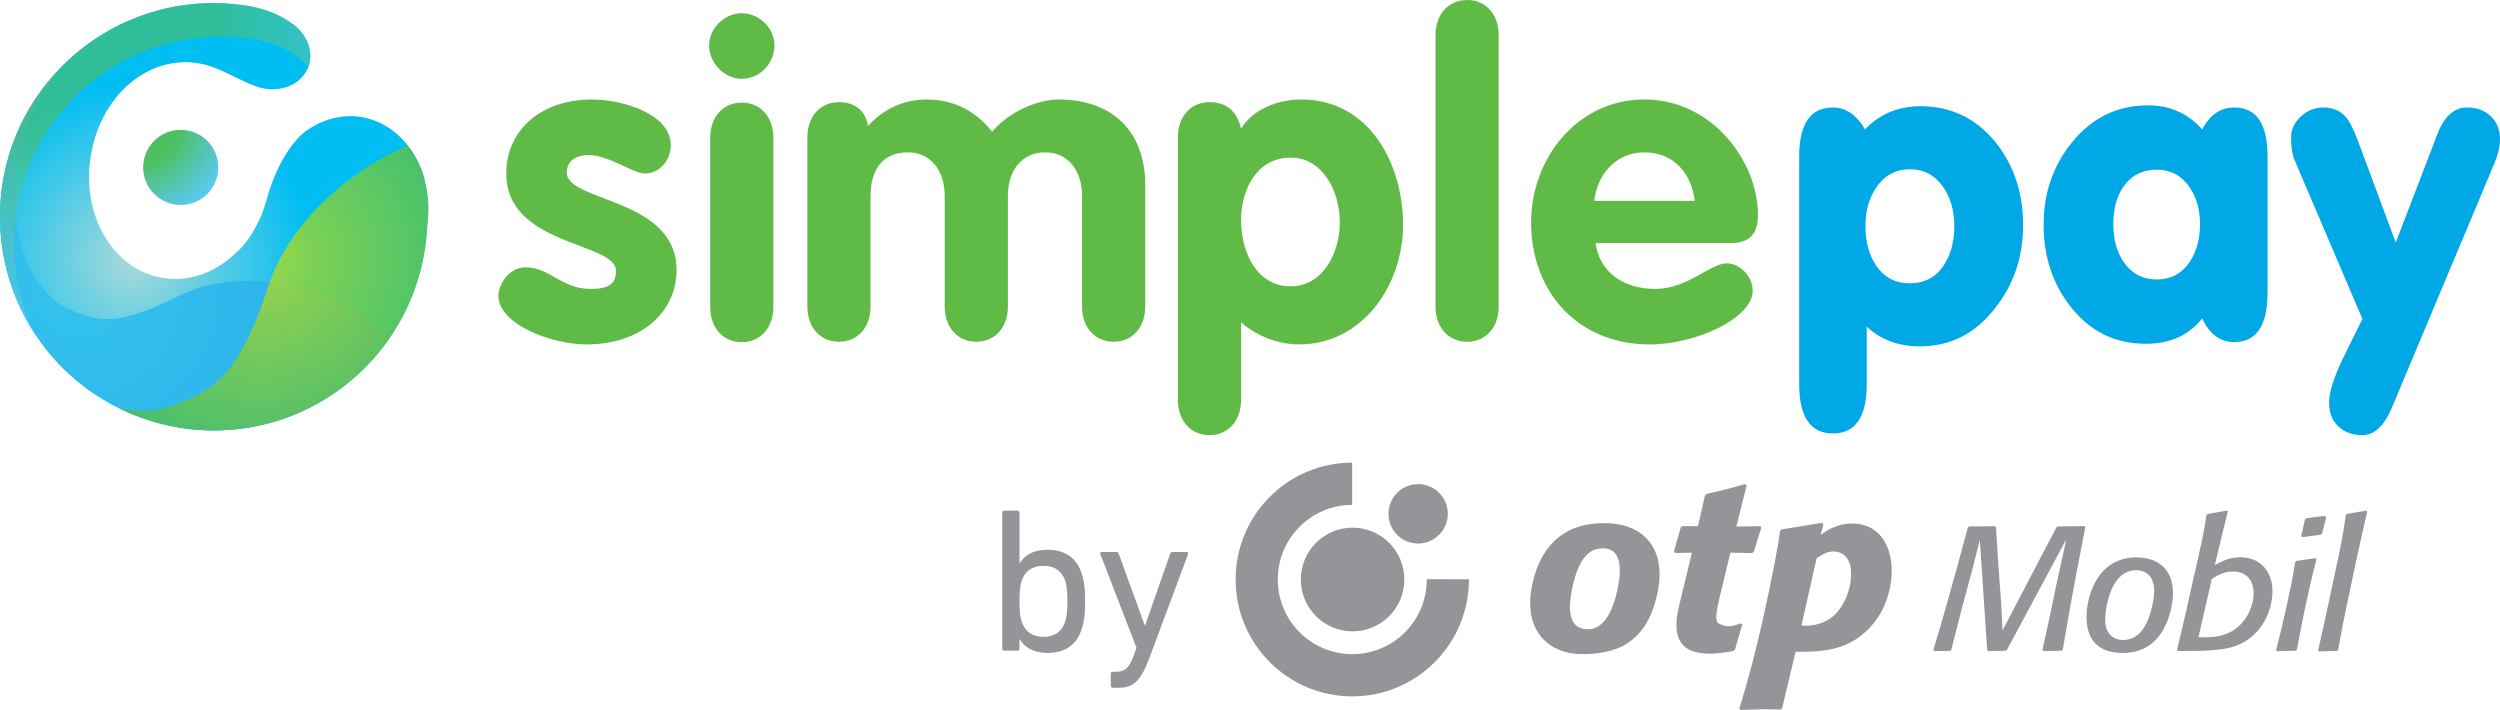
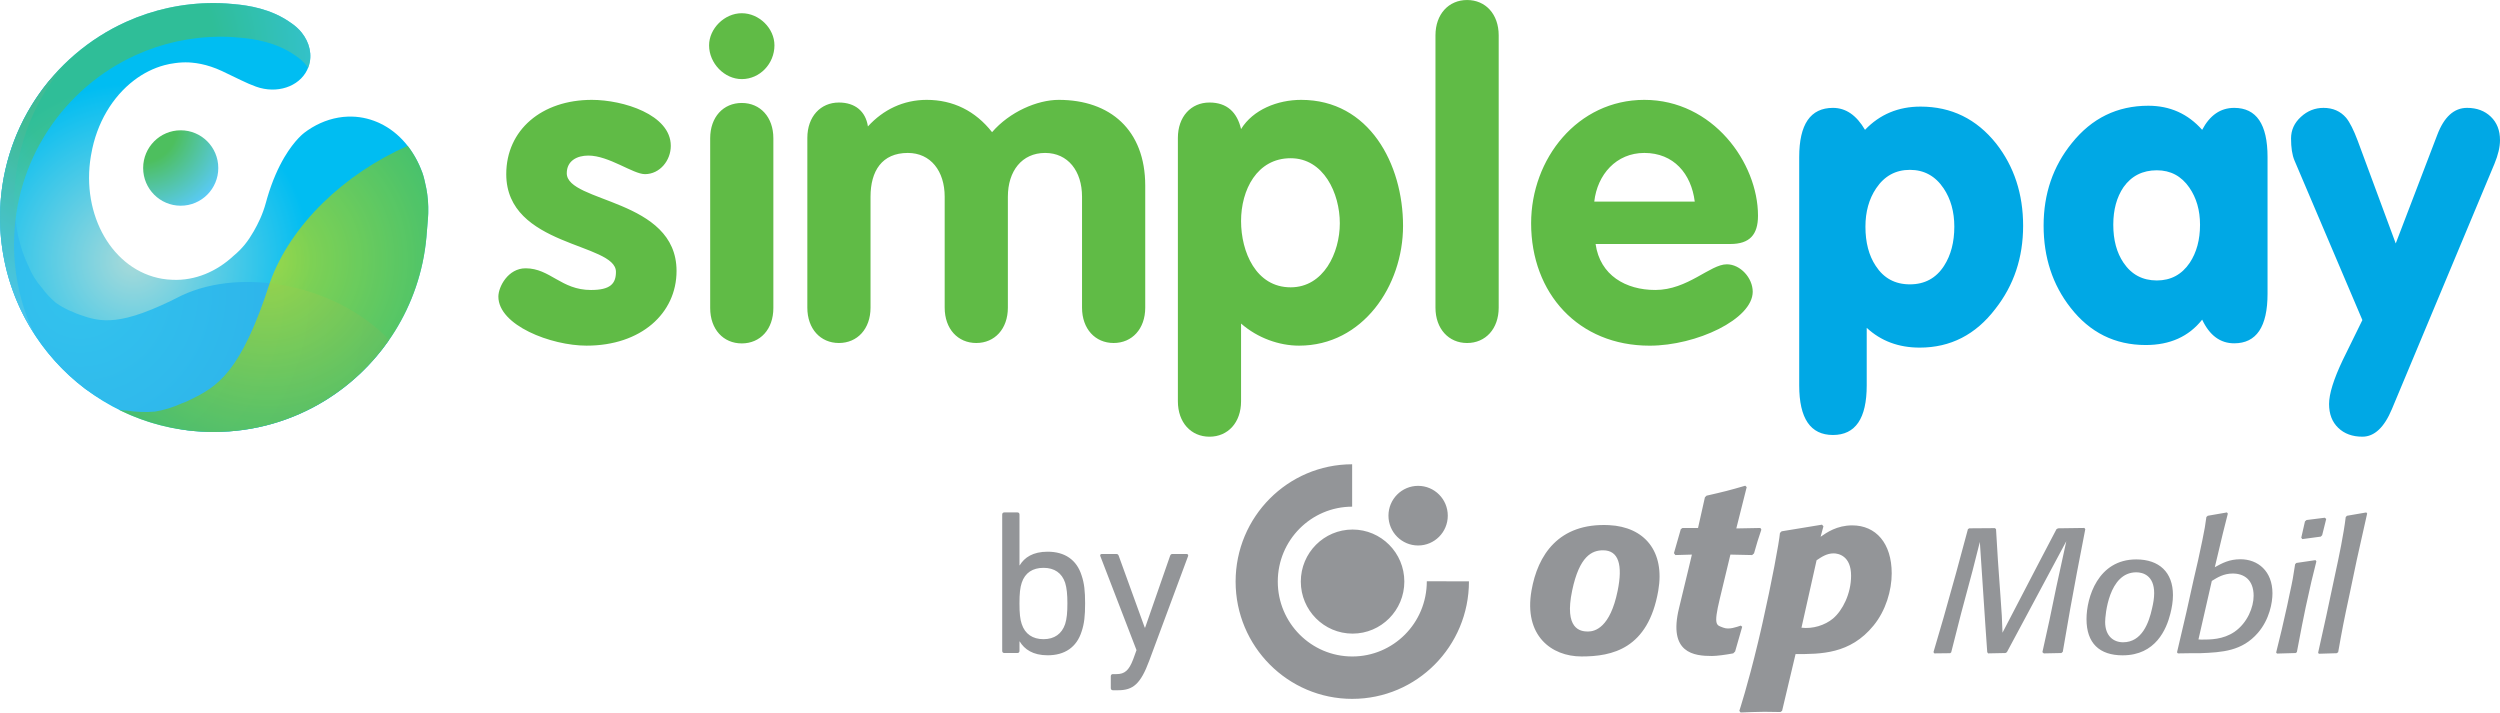
- <svg xmlns="http://www.w3.org/2000/svg" height="155" viewBox="0 0 545.805 155" width="545.805">
-   <radialGradient id="a" cx="-2.215%" cy="104.386%" gradientTransform="matrix(1 0 0 .999837 0 .00017)" r="170.903%">
+ <svg xmlns="http://www.w3.org/2000/svg" height="57" viewBox="0 0 200 57" width="200">
+   <radialGradient id="a" cx="-2.215%" cy="104.386%" gradientTransform="matrix(1 0 0 .996273 0 .00389)" r="170.903%">
    <stop offset="0" stop-color="#4dbf5e" />
    <stop offset=".274" stop-color="#4dbf5e" />
    <stop offset=".731" stop-color="#59caf5" />
    <stop offset="1" stop-color="#59caf5" />
  </radialGradient>
-   <radialGradient id="b" cx="31.165%" cy="39.977%" gradientTransform="matrix(.997804 0 0 1 .000684 0)" r="42.697%">
+   <radialGradient id="b" cx="31.165%" cy="39.977%" gradientTransform="matrix(1 0 0 .998628 0 .000548)" r="42.604%">
    <stop offset="0" stop-color="#a9dad9" />
    <stop offset=".969" stop-color="#00bdf2" />
    <stop offset="1" stop-color="#00bdf2" />
  </radialGradient>
-   <radialGradient id="c" cx="20.554%" cy="38.874%" gradientTransform="matrix(.933987 0 0 1 .013568 0)" r="92.006%">
+   <radialGradient id="c" cx="20.554%" cy="38.874%" gradientTransform="matrix(.937329 0 0 1 .012881 0)" r="91.678%">
    <stop offset="0" stop-color="#33c3ee" />
    <stop offset="1" stop-color="#2aabe8" />
  </radialGradient>
-   <radialGradient id="d" cx="47.972%" cy="60.281%" gradientTransform="matrix(.6517432 .7071068 -.6517432 .7071068 .559945 -.162653)" r="93.651%">
+   <radialGradient id="d" cx="47.972%" cy="60.281%" gradientTransform="matrix(.6529055 .7083683 -.6552413 .7058431 .561496 -.162497)" r="93.484%">
    <stop offset="0" stop-color="#bfdf14" />
    <stop offset="1" stop-color="#33b652" />
  </radialGradient>
-   <radialGradient id="e" cx="34.491%" cy="85.259%" gradientTransform="matrix(1 0 0 .942304 0 .049191)" r="92.551%">
+   <radialGradient id="e" cx="34.491%" cy="85.259%" gradientTransform="matrix(1 0 0 .938945 0 .052055)" r="92.551%">
    <stop offset="0" stop-color="#4dbf5e" />
    <stop offset=".375" stop-color="#4dbf5e" />
    <stop offset="1" stop-color="#59caf5" />
  </radialGradient>
  <g fill="none">
-     <g transform="matrix(1 0 0 -1 108.8053 155)">
-       <path d="m31.994 117.117c-2.588 0-7.855 4.037-12.353 4.037-2.497 0-4.707-1.153-4.707-3.847 0-6.447 23.966-5.494 23.966-21.247 0-9.242-7.769-16.253-19.641-16.253-7.766 0-19.259 4.423-19.259 10.67 0 2.118 2.1 6.157 5.942 6.157 5.363 0 7.757-4.717 14.268-4.717 4.219 0 5.462 1.351 5.462 3.948 0 6.343-23.947 5.388-23.947 21.252 0 9.62 7.749 16.161 18.68 16.161 6.795 0 17.241-3.183 17.241-10.009 0-3.174-2.388-6.152-5.652-6.152m14.251 7.804c0 4.614 2.867 7.681 6.896 7.681 4.027 0 6.896-3.068 6.896-7.681v-36.933c0-4.616-2.869-7.693-6.896-7.693-4.03 0-6.896 3.077-6.896 7.693zm14.03 20.218c0-3.979-3.169-7.344-7.134-7.344-3.799 0-7.137 3.446-7.137 7.344 0 3.622 3.338 6.987 7.137 6.987 3.785 0 7.134-3.275 7.134-6.987m7.183-20.131c0 4.611 2.871 7.691 6.894 7.691 3.549 0 5.844-1.929 6.332-5.2 3.347 3.656 7.754 5.779 12.839 5.779 5.748 0 10.623-2.402 14.268-7.028 3.825 4.418 9.871 7.028 14.557 7.028 11.219 0 18.882-6.541 18.882-18.664v-26.536c0-4.616-2.874-7.691-6.899-7.691s-6.899 3.075-6.899 7.691v24.137c0 5.581-3.071 9.519-8.057 9.519-5.068 0-8.136-3.938-8.136-9.519v-24.137c0-4.616-2.874-7.691-6.896-7.691-4.03 0-6.899 3.075-6.899 7.691v24.137c0 5.581-3.064 9.519-8.045 9.519-5.654 0-8.143-3.938-8.143-9.519v-24.137c0-4.616-2.871-7.691-6.903-7.691-4.022 0-6.894 3.075-6.894 7.691zm105.517-32.512c7.187 0 10.734 7.501 10.734 13.937 0 6.553-3.547 14.15-10.734 14.15-7.374 0-10.83-6.924-10.83-13.658 0-6.734 3.258-14.429 10.83-14.429m-24.622 32.513c0 4.611 2.867 7.691 6.899 7.691 3.835 0 6.038-2.132 6.894-5.779 2.6 4.228 7.966 6.357 13.127 6.357 14.859 0 22.239-13.957 22.239-27.414 0-13.081-8.823-26.056-22.702-26.056-4.313 0-9.013 1.63-12.663 4.807v-16.914c0-4.616-2.864-7.701-6.894-7.701-4.032 0-6.899 3.085-6.899 7.701zm56.238 22.301c0 4.616 2.886 7.691 6.903 7.691 4.027 0 6.899-3.075 6.899-7.691v-59.232c0-4.611-2.871-7.696-6.899-7.696-4.018 0-6.903 3.085-6.903 7.696zm56.606-36.158c-.762 6.058-4.59 10.58-11.01 10.58-6.137 0-10.26-4.715-10.928-10.58zm-21.648-9.23c.966-6.828 6.608-10.001 13.033-10.001 7.089 0 11.971 5.586 15.609 5.586 2.975 0 5.659-2.983 5.659-5.969 0-5.959-12.269-11.733-22.513-11.733-15.525 0-25.869 11.352-25.869 26.63 0 14.048 10.145 26.845 24.718 26.845 14.939 0 24.812-13.672 24.812-25.2 0-4.139-1.821-6.157-6.036-6.157z" fill="#60bb46" />
-       <path d="m298.46 105.692c0-3.437.748-6.275 2.241-8.521 1.742-2.689 4.23-4.026 7.462-4.026s5.723 1.337 7.462 4.026c1.493 2.309 2.243 5.147 2.243 8.521 0 3.245-.781 6.022-2.334 8.331-1.807 2.682-4.258 4.026-7.371 4.026-3.111 0-5.564-1.344-7.371-4.026-1.553-2.309-2.332-5.087-2.332-8.331m-7.089-45.32c-4.915 0-7.371 3.596-7.371 10.78v49.695c0 7.124 2.456 10.686 7.371 10.686 2.799 0 5.128-1.592 6.995-4.777 3.235 3.372 7.28 5.056 12.128 5.056 6.715 0 12.222-2.682 16.514-8.05 3.918-4.995 5.878-10.955 5.878-17.885 0-6.927-2.025-12.952-6.063-18.072-4.292-5.616-9.799-8.425-16.514-8.425-4.606 0-8.459 1.436-11.567 4.305v-12.545c0-7.175-2.461-10.768-7.371-10.768m61.2 45.742c0-3.324.743-6.08 2.236-8.276 1.74-2.569 4.165-3.851 7.28-3.851 3.043 0 5.442 1.282 7.182 3.851 1.495 2.256 2.241 5.01 2.241 8.276 0 3.134-.776 5.83-2.339 8.084-1.74 2.504-4.1 3.759-7.084 3.759-3.115 0-5.54-1.224-7.28-3.665-1.493-2.196-2.236-4.923-2.236-8.178m19.404-20.648c-2.926-3.687-7.029-5.522-12.315-5.522-6.715 0-12.193 2.708-16.422 8.127-3.918 4.983-5.876 10.939-5.876 17.856 0 6.915 2.056 12.894 6.159 17.942 4.354 5.424 9.919 8.132 16.7 8.132 4.726 0 8.639-1.749 11.754-5.243 1.68 3.184 4.012 4.777 6.997 4.777 4.85 0 7.278-3.564 7.278-10.691v-29.742c0-7.191-2.428-10.787-7.278-10.787-3.046 0-5.38 1.72-6.997 5.152m57.838 46.069c2.116 0 3.841-.642 5.181-1.919 1.337-1.284 2.006-2.985 2.006-5.104 0-1.496-.41-3.216-1.213-5.147l-22.394-53.373c-1.673-3.995-3.827-5.991-6.437-5.991-2.174 0-3.935.64-5.267 1.917-1.34 1.277-2.006 3.011-2.006 5.198 0 2.184.992 5.368 2.984 9.548 1.428 2.937 2.859 5.835 4.29 8.707l-14.831 34.74c-.498 1.186-.743 2.776-.743 4.774 0 1.811.709 3.374 2.145 4.683 1.426 1.313 3.077 1.967 4.939 1.967 2.051 0 3.702-.724 4.949-2.165.808-.996 1.646-2.66 2.516-4.971l8.306-22.358 9.049 23.573c1.491 3.947 3.669 5.921 6.528 5.921" fill="#00a8e5" />
-       <path d="m241.182 35.286c-2.424 0-5.169-1.235-6.751-8.762-1.762-8.374 1.753-8.909 3.453-8.909 1.546 0 4.84.845 6.48 8.86 1.147 5.607.236 8.81-3.181 8.81m12.045-8.81c-2.217-12.668-10.086-14.284-16.753-14.284-6.573 0-12.632 4.537-10.915 14.349 1.337 7.666 5.883 14.761 16.933 14.219 7.708-.378 12.243-5.669 10.735-14.284m11.728-14.181c1.053 0 2.991.26 4.64.568l.416.414 1.544 5.373-.305.255c-.928-.308-2.568-.942-3.816-.446-.128.05-.25.094-.366.136l-.136.05c-1.109.41-1.542.823-.264 6.117 1.349 5.583 2.313 9.59 2.313 9.59l4.744-.104.411.364c.673 2.428.878 2.996 1.601 5.166l-.204.361-5.263-.101 2.267 8.988-.308.308c-3.556-1.031-4.592-1.288-8.458-2.168l-.358-.361-1.5-6.666h-3.4l-.363-.258-1.495-5.217.308-.417 3.611.104-.005-.02c-.081-.344-1.228-5.196-2.801-11.608-2.168-8.82 2.199-10.209 5.933-10.402l.286-.013c.332-.012.657-.016.97-.016zm6.237-12.294c1.907.053 3.457.154 5.208.154 1.185 0 2.32-.051 3.508-.051l.361.258 2.938 12.345.589 0c5.335.004 11.506.175 16.431 6.199 2.681 3.254 3.969 7.647 3.969 11.365 0 6.563-3.455 10.438-8.615 10.438-3.349 0-5.568-1.551-6.91-2.481l.62 2.274-.31.361-8.819-1.447-.363-.361c-.162-1.961-1.73-10.326-3.622-18.776l-.208-.922c-.174-.768-.35-1.535-.528-2.296l-.214-.91c-.072-.302-.143-.603-.215-.902-2.116-8.805-3.844-14.163-4.058-14.818l-.017-.051c-.004-.011-.006-.017-.006-.017zm20.213 20.457c-1.806-1.498-4.465-2.307-6.91-2.013l3.299 14.669c1.087.725 2.219 1.5 3.717 1.5 1.029 0 3.816-.518 3.816-4.858 0-3.926-1.856-7.543-3.921-9.299zm-104.975-17.49c14.067 0 25.471 11.423 25.471 25.572l-9.204.005c0-9.133-7.335-16.358-16.267-16.358-8.985 0-16.267 7.295-16.267 16.297 0 8.99 7.266 16.278 16.236 16.295v9.222c-14.053-.017-25.442-11.435-25.442-25.517 0-14.094 11.406-25.517 25.473-25.517zm14.371 33.366c3.58 0 6.477 2.904 6.477 6.486 0 3.586-2.897 6.488-6.477 6.488-3.575 0-6.475-2.902-6.475-6.488 0-3.581 2.9-6.486 6.475-6.486zm-14.308-19.17c6.239 0 11.298 5.07 11.298 11.319 0 6.252-5.059 11.319-11.3 11.319-6.239 0-11.3-5.067-11.3-11.319 0-6.25 5.061-11.319 11.303-11.319zm155.051-3.959-.308-.267-3.832-.079-.31.27 1.539 6.955 1.495 7.189 2.185 9.992-8.749-16.295-4.22-7.842-.303-.19-3.804-.079-.188.27-.387 5.573-1.226 18.407-1.572-6.187-2.532-9.417-2.147-8.415-.233-.19-3.45-.041-.192.27 2.224 7.572 2.722 9.682 2.573 9.494.272.19 5.636.041.233-.231.418-6.878.539-7.495c.31-4.15.346-4.956.457-8.148l7.985 15.296 3.799 7.225.346.19 5.753.079.19-.27-1.842-9.528-1.459-7.883zm19.953 12.76c0 3.882-2.493 4.535-3.912 4.535-6.025 0-6.792-9.376-6.792-10.802 0-3.073 1.844-4.419 3.917-4.419 4.104 0 5.64 4.229 6.328 7.379.267 1.117.459 2.228.459 3.307m-6.867-13.528c-5.102 0-7.905 2.652-7.905 7.88 0 4.689 2.496 12.988 10.86 12.988 5.025 0 8.016-2.806 8.016-7.762 0-1.349-.228-2.731-.575-4.077-.839-3.304-3.181-9.029-10.396-9.029m16.538 3.458.613-.039c1.996 0 4.758 0 7.254 1.691 2.839 1.96 4.176 5.38 4.176 7.839 0 3.497-2.104 4.843-4.561 4.843-1.957 0-3.344-.845-4.568-1.614zm-4.681-2.806 2.039 8.687 1.565 7.032c.692 2.88 1.344 5.802 1.923 8.648.498 2.418.649 3.302.882 5.07l.305.272 4.186.727.19-.27-1.08-4.265-1.762-7.379c1.613.884 3.147 1.729 5.604 1.729 3.794 0 6.982-2.572 6.982-7.415 0-1.96-.615-5.65-3.188-8.61-3.453-3.957-7.708-4.227-12.661-4.417h-2.111l-2.686-.041zm30.959-.309 3.919.118.308.231c.321 1.803.553 3.106.782 4.329l.098.52c.394 2.071.814 4.08 1.688 8.139l1.495 7.11 2.262 10.069-.19.229-4.22-.727-.267-.272c-.462-3.803-1.457-8.53-2.344-12.603l-1.914-8.952-1.767-7.957zm-3.602 24.942 4.025.539.305.308.885 3.535-.305.27-3.989-.501-.344-.306-.805-3.538zm-5.527-24.903 4.066.118.267.19 1.116 5.804.808 3.959c1.149 5.224 1.382 6.262 2.339 9.99l-.195.267-4.181-.612-.267-.272c-.421-2.765-.539-3.495-1.229-6.611l-.5-2.379c-1.034-4.648-1.344-5.92-2.414-10.224zm-264.58 6.419c.365 1.125.495 2.522.495 4.499 0 1.934-.13 3.328-.495 4.496-.719 2.117-2.33 3.239-4.715 3.239-2.375 0-4.039-1.079-4.758-3.239-.358-1.079-.495-2.336-.495-4.496s.137-3.463.495-4.499c.719-2.16 2.383-3.285 4.758-3.285 2.385 0 3.996 1.168 4.715 3.285m-13.288-6.298c-.272 0-.45.178-.45.45v29.688c0 .27.178.448.45.448h2.871c.274 0 .45-.178.45-.448v-11.066h.046c1.034 1.71 2.873 2.97 6.107 2.97 3.727 0 6.335-1.753 7.41-5.173.584-1.71.765-3.417.765-6.072 0-2.7-.18-4.405-.765-6.12-1.075-3.417-3.683-5.171-7.41-5.171-3.234-.002-5.073 1.305-6.107 3.013h-.046v-2.069c0-.272-.176-.45-.45-.45zm23.703-8.096c-.269 0-.447.181-.447.45v2.606c0 .272.178.453.447.453h.813c1.748 0 2.693.763 3.635 3.239l.719 1.98-7.905 20.464c-.089.27.046.45.361.45h3.14c.272 0 .45-.135.541-.45l5.66-15.563h.091l5.431 15.563c.089.315.267.45.536.45h3.058c.264 0 .447-.181.353-.45l-8.485-22.759c-1.887-5.084-3.544-6.433-6.78-6.433z" fill="#939598" />
+     <g transform="matrix(1 0 0 -1 39.86965 57)">
+       <path d="m11.724 43.069c-.948 0-2.878 1.485-4.527 1.485-.915 0-1.725-.424-1.725-1.415 0-2.371 8.782-2.02 8.782-7.814 0-3.399-2.847-5.977-7.197-5.977-2.846 0-7.057 1.627-7.057 3.924 0 .779.77 2.264 2.177 2.264 1.965 0 2.842-1.735 5.228-1.735 1.546 0 2.001.497 2.001 1.452 0 2.333-8.775 1.981-8.775 7.815 0 3.538 2.84 5.943 6.845 5.943 2.49 0 6.318-1.171 6.318-3.681 0-1.167-.875-2.262-2.071-2.262m5.222 2.87c0 1.697 1.05 2.825 2.527 2.825 1.476 0 2.527-1.128 2.527-2.825v-13.582c0-1.698-1.051-2.829-2.527-2.829-1.477 0-2.527 1.132-2.527 2.829zm5.141 7.435c0-1.463-1.161-2.701-2.614-2.701-1.392 0-2.615 1.267-2.615 2.701 0 1.332 1.223 2.569 2.615 2.569 1.387 0 2.614-1.204 2.614-2.569m2.632-7.403c0 1.696 1.052 2.828 2.526 2.828 1.3 0 2.141-.71 2.32-1.912 1.227 1.345 2.841 2.125 4.704 2.125 2.106 0 3.893-.883 5.228-2.584 1.402 1.625 3.617 2.584 5.334 2.584 4.111 0 6.919-2.405 6.919-6.864v-9.759c0-1.698-1.053-2.828-2.528-2.828-1.475 0-2.528 1.131-2.528 2.828v8.876c0 2.052-1.125 3.501-2.952 3.501-1.857 0-2.981-1.448-2.981-3.501v-8.876c0-1.698-1.053-2.828-2.527-2.828-1.477 0-2.528 1.131-2.528 2.828v8.876c0 2.052-1.123 3.501-2.948 3.501-2.072 0-2.984-1.448-2.984-3.501v-8.876c0-1.698-1.052-2.828-2.53-2.828-1.474 0-2.526 1.131-2.526 2.828zm38.665-11.956c2.634 0 3.933 2.758 3.933 5.125 0 2.41-1.3 5.203-3.933 5.203-2.702 0-3.968-2.546-3.968-5.022 0-2.476 1.194-5.306 3.968-5.306m-9.022 11.956c0 1.696 1.05 2.828 2.528 2.828 1.405 0 2.213-.784 2.526-2.125.953 1.555 2.919 2.338 4.81 2.338 5.445 0 8.149-5.132 8.149-10.081 0-4.811-3.233-9.582-8.319-9.582-1.58 0-3.303.6-4.64 1.768v-6.22c0-1.698-1.05-2.832-2.526-2.832-1.477 0-2.528 1.134-2.528 2.832zm20.607 8.201c0 1.698 1.057 2.828 2.53 2.828 1.476 0 2.528-1.131 2.528-2.828v-21.782c0-1.696-1.052-2.83-2.528-2.83-1.472 0-2.53 1.134-2.53 2.83zm20.742-13.297c-.279 2.228-1.682 3.891-4.034 3.891-2.249 0-3.76-1.734-4.004-3.891zm-7.932-3.394c.354-2.511 2.421-3.678 4.776-3.678 2.597 0 4.387 2.054 5.72 2.054 1.09 0 2.074-1.097 2.074-2.195 0-2.192-4.496-4.315-8.249-4.315-5.689 0-9.479 4.175-9.479 9.793 0 5.166 3.717 9.872 9.058 9.872 5.474 0 9.092-5.028 9.092-9.267 0-1.522-.667-2.264-2.212-2.264z" fill="#60bb46" />
+       <path d="m109.365 38.867c0-1.264.274-2.308.821-3.134.638-.989 1.55-1.481 2.734-1.481 1.185 0 2.097.492 2.734 1.481.547.849.822 1.893.822 3.134 0 1.193-.286 2.215-.855 3.064-.662.986-1.56 1.481-2.701 1.481-1.14 0-2.039-.494-2.701-1.481-.569-.849-.854-1.871-.854-3.064m-2.597-16.666c-1.801 0-2.701 1.322-2.701 3.964v18.275c0 2.62.9 3.93 2.701 3.93 1.026 0 1.879-.586 2.563-1.757 1.185 1.24 2.668 1.859 4.444 1.859 2.46 0 4.478-.986 6.051-2.96 1.436-1.837 2.154-4.029 2.154-6.577 0-2.547-.742-4.763-2.222-6.646-1.573-2.065-3.591-3.098-6.051-3.098-1.688 0-3.1.528-4.239 1.583v-4.613c0-2.638-.902-3.96-2.701-3.96m22.426 16.821c0-1.222.272-2.236.819-3.043.638-.945 1.526-1.416 2.668-1.416 1.115 0 1.994.471 2.632 1.416.548.83.821 1.842.821 3.043 0 1.152-.285 2.144-.857 2.973-.638.921-1.502 1.382-2.596 1.382-1.142 0-2.03-.45-2.668-1.348-.547-.808-.819-1.811-.819-3.007m7.11-7.593c-1.072-1.356-2.575-2.031-4.513-2.031-2.46 0-4.468.996-6.018 2.989-1.436 1.833-2.153 4.023-2.153 6.566 0 2.543.753 4.742 2.257 6.598 1.596 1.994 3.635 2.99 6.12 2.99 1.732 0 3.166-.643 4.307-1.928.616 1.171 1.47 1.757 2.564 1.757 1.777 0 2.667-1.311 2.667-3.931v-10.937c0-2.645-.89-3.967-2.667-3.967-1.116 0-1.971.632-2.564 1.895m21.194 16.941c.775 0 1.408-.236 1.898-.706.49-.472.735-1.098.735-1.877 0-.55-.15-1.183-.444-1.893l-8.206-19.627c-.613-1.469-1.402-2.203-2.359-2.203-.796 0-1.442.235-1.93.705-.491.47-.735 1.107-.735 1.911 0 .803.364 1.974 1.093 3.511.523 1.08 1.048 2.146 1.572 3.202l-5.435 12.775c-.183.436-.272 1.021-.272 1.756 0 .666.26 1.241.786 1.722.522.483 1.127.723 1.81.723.752 0 1.357-.266 1.813-.796.296-.366.603-.978.922-1.828l3.044-8.222 3.316 8.669c.546 1.451 1.344 2.178 2.392 2.178" fill="#00a8e5" />
+       <path d="m88.377 12.976c-.888 0-1.894-.454-2.474-3.222-.646-3.079.642-3.276 1.265-3.276.566 0 1.773.311 2.374 3.258.42 2.062.086 3.24-1.166 3.24m4.414-3.24c-.812-4.659-3.696-5.253-6.139-5.253-2.409 0-4.629 1.669-4 5.277.49 2.819 2.156 5.428 6.205 5.229 2.824-.139 4.486-2.085 3.934-5.253m4.298-5.215c.386 0 1.096.096 1.7.209l.152.152.566 1.976-.112.094c-.34-.113-.941-.346-1.398-.164-.534.212-.815.098-.281 2.318.494 2.053.848 3.527.848 3.527l1.738-.038.151.134c.247.893.322 1.102.587 1.9l-.075.133-1.929-.037.831 3.305-.113.113c-1.303-.379-1.683-.474-3.099-.797l-.131-.133-.55-2.452h-1.246l-.133-.095-.548-1.918.113-.153 1.323.038s-.43-1.829-1.028-4.276c-.886-3.618 1.207-3.836 2.634-3.836zm2.285-4.521c.699.019 1.267.057 1.908.057.434 0 .85-.019 1.285-.019l.132.095 1.077 4.54c2.003 0 4.365-.018 6.237 2.28.982 1.197 1.455 2.812 1.455 4.179 0 2.413-1.266 3.838-3.157 3.838-1.227 0-2.04-.57-2.532-.912l.227.836-.114.133-3.232-.532-.133-.133c-.061-.742-.667-3.975-1.387-7.171l-.145-.638c-.073-.318-.147-.634-.222-.945-.829-3.461-1.495-5.474-1.495-5.474zm7.407 7.523c-.662-.551-1.636-.848-2.532-.74l1.209 5.395c.398.267.813.552 1.362.552.377 0 1.398-.19 1.398-1.786 0-1.444-.68-2.774-1.437-3.42zm-38.466-6.432c5.155 0 9.333 4.201 9.333 9.404l-3.372.002c0-3.358-2.688-6.015-5.961-6.015-3.292 0-5.961 2.683-5.961 5.993 0 3.306 2.662 5.986 5.949 5.992v3.391c-5.149-.006-9.323-4.205-9.323-9.384 0-5.183 4.179-9.384 9.334-9.384zm5.266 12.27c1.312 0 2.373 1.068 2.373 2.385 0 1.319-1.062 2.386-2.373 2.386-1.31 0-2.373-1.067-2.373-2.386 0-1.317 1.062-2.385 2.373-2.385zm-5.243-7.05c2.286 0 4.14 1.864 4.14 4.163 0 2.299-1.854 4.163-4.141 4.163-2.286 0-4.141-1.863-4.141-4.163 0-2.298 1.855-4.163 4.142-4.163zm56.816-1.456-.113-.098-1.404-.029-.114.099.564 2.558.548 2.644.801 3.675-3.206-5.992-1.546-2.884-.111-.07-1.394-.029-.069.099-.142 2.049-.449 6.769-.576-2.275-.928-3.463-.787-3.094-.085-.07-1.264-.015-.07.099.815 2.785.997 3.56.943 3.491.1.07 2.065.015.085-.085.153-2.529.197-2.756c.114-1.526.127-1.823.167-2.996l2.926 5.625 1.392 2.657.127.07 2.108.029.07-.099-.675-3.504-.535-2.899zm7.311 4.692c0 1.428-.914 1.668-1.433 1.668-2.208 0-2.489-3.448-2.489-3.972 0-1.13.676-1.625 1.435-1.625 1.504 0 2.067 1.555 2.319 2.714.098.411.168.819.168 1.216m-2.516-4.975c-1.869 0-2.897.975-2.897 2.898 0 1.724.914 4.776 3.979 4.776 1.841 0 2.937-1.032 2.937-2.854 0-.496-.084-1.004-.211-1.499-.307-1.215-1.166-3.32-3.809-3.32m6.06 1.272.225-.014c.731 0 1.744 0 2.658.622 1.04.721 1.53 1.979 1.53 2.883 0 1.286-.771 1.781-1.671 1.781-.717 0-1.225-.311-1.674-.593zm-1.715-1.032.747 3.195.574 2.586c.254 1.059.492 2.134.705 3.18.182.889.238 1.214.323 1.864l.112.1 1.534.267.07-.099-.396-1.569-.646-2.714c.591.325 1.153.636 2.054.636 1.39 0 2.558-.946 2.558-2.727 0-.721-.226-2.078-1.168-3.166-1.265-1.455-2.824-1.554-4.639-1.624h-.774l-.984-.015zm11.344-.114 1.436.043.113.085c.336 1.894.407 2.289.941 4.776l.548 2.614.829 3.703-.07.084-1.546-.267-.098-.1c-.169-1.398-.534-3.137-.859-4.635l-.701-3.292-.648-2.926zm-1.32 9.172 1.475.198.112.113.324 1.3-.112.099-1.462-.184-.126-.112-.295-1.301zm-2.025-9.158 1.49.043.098.07.409 2.134.296 1.456c.421 1.921.507 2.303.857 3.674l-.071.098-1.532-.225-.098-.1c-.154-1.017-.197-1.285-.45-2.431l-.183-.875c-.379-1.709-.492-2.177-.885-3.76zm-96.95 2.36c.134.414.181.927.181 1.654 0 .711-.048 1.224-.181 1.654-.263.778-.854 1.191-1.728 1.191-.87 0-1.48-.397-1.744-1.191-.131-.397-.181-.859-.181-1.654 0-.794.05-1.274.181-1.654.263-.794.873-1.208 1.744-1.208.874 0 1.464.43 1.728 1.208m-4.869-2.316c-.1 0-.165.066-.165.166v10.918c0 .099.065.165.165.165h1.052c.1 0 .165-.066.165-.165v-4.07h.017c.379.629 1.053 1.092 2.238 1.092 1.366 0 2.321-.645 2.715-1.902.214-.629.28-1.257.28-2.233 0-.993-.066-1.62-.28-2.25-.394-1.257-1.35-1.902-2.715-1.902-1.185-.001-1.859.48-2.238 1.108h-.017v-.761c0-.1-.064-.166-.165-.166zm8.686-2.977c-.099 0-.164.066-.164.166v.958c0 .1.065.167.164.167h.298c.64 0 .987.281 1.332 1.191l.263.728-2.897 7.525c-.033.099.017.166.132.166h1.151c.1 0 .165-.05.198-.166l2.074-5.723h.033l1.99 5.723c.033.116.098.166.196.166h1.121c.097 0 .164-.066.13-.166l-3.109-8.369c-.692-1.87-1.299-2.366-2.484-2.366z" fill="#939598" />
    </g>
-     <path d="m0 8.203c0-4.531 3.672-8.203 8.201-8.203 4.532 0 8.204 3.672 8.204 8.203 0 4.533-3.672 8.205-8.204 8.205-4.529 0-8.201-3.672-8.201-8.205" fill="url(#a)" transform="matrix(1 0 0 -1 31.25333 44.75199)" />
-     <path d="m0 46.651c0-25.765 20.888-46.651 46.652-46.651 8.952 0 17.32 2.523 24.423 6.899 12.191 7.505 20.659 20.46 22.024 35.472.072.805.283 3.385.315 3.804.015.129.02.256.029.383.02.299.035.593.048.884.003.137.007.275.009.415.005.303.005.604 0 .905 0 .109 0 .217-.005.329-.011.409-.029.823-.061 1.229 0 .005-.003.012-.003.019-.032.399-.076.789-.129 1.184-.011.1-.025.2-.039.301-.047.305-.092.608-.148.908-.016.101-.037.208-.059.312-.061.325-.129.644-.209.963-.013.064-.028.129-.041.192-.111.449-.141.708-.252 1.071-.063.339-.179.555-.333 1.101-1.776 4.86-5.017 8.763-9.268 10.763-.085.04-.175.083-.257.123-.057.025-.116.048-.173.073-.091.039-.187.081-.277.117-.168.069-.34.139-.512.204-.023.008-.047.017-.071.027-1.016.373-2.081.645-3.184.793-1.156.156-2.301.168-3.433.061.06.007.112.013.168.019-.061-.005-.125-.015-.191-.019-.095-.011-.187-.019-.275-.029-.295-.032-.587-.077-.879-.124-2.703-.464-5.268-1.636-7.533-3.368l.121.083s-2.064-1.455-4.368-5.336c-1.283-2.163-2.643-5.079-3.764-8.907-.079-.304-.167-.603-.252-.901 0-.003-.004-.005-.004-.005-.724-2.671-1.728-4.639-2.688-6.317-1.211-2.117-2.477-3.732-4.353-5.28-3.744-3.483-8.439-5.463-13.345-5.255-.757.024-1.52.095-2.279.221-10.78 1.825-17.749 13.791-15.561 26.731.02.123.047.244.068.365 1.176 6.811 4.679 12.532 9.347 16.076 2.024 1.541 4.272 2.665 6.635 3.299.757.2 1.524.353 2.303.448 1.011.144 2.04.195 3.073.151.204-.012.415-.027.629-.047 1.244-.111 2.637-.369 4.167-.877.772-.253 1.576-.567 2.415-.959 3.295-1.541 5.372-2.665 7.337-3.353.008-.007.015-.008.024-.011.005-.003.011-.003.02-.008.279-.101.559-.188.841-.265.027-.009.056-.016.085-.023 4.544-1.213 9.141.709 10.549 4.571.927 2.536.264 5.32-1.504 7.5-.632.777-1.405 1.476-2.295 2.06-.9.652-2.045 1.343-3.467 1.971-4.496 1.975-8.805 2.089-10.717 2.272-.892.053-1.795.085-2.7.085-6.816 0-13.293-1.463-19.131-4.091-16.225-7.305-27.521-23.613-27.521-42.557z" fill="url(#b)" transform="matrix(1 0 0 -1 0 93.96666)" />
-     <g transform="matrix(1 0 0 -1 .001333 93.96666)">
-       <path d="m17.343 25.519c-.472.136-.917.353-1.356.551-1.309.497-2.584 1.161-3.805 2.033-1.145.957-2.168 2.063-3.061 3.28-1.241 1.399-2.18 2.953-2.879 4.62-2.001 4.107-3.08 9.043-3.108 14.355-.025 4.841.821 9.999 2.645 15.132 1.896 5.339 4.628 10.032 7.865 13.856-1.073-1.029-2.115-2.097-3.119-3.184-6.579-8.039-10.525-18.312-10.525-29.512 0-1.933.119-3.84.348-5.708 1.569-12.861 8.371-24.104 18.211-31.539 6.667-4.655 14.428-7.819 22.461-9.065 1.847-.22 3.725-.337 5.631-.337 8.952 0 17.32 2.523 24.423 6.899 5.483 3.377 10.209 7.861 13.88 13.135-11.463 11.923-31.904 15.924-45.303 9.647-13.395-6.864-17.639-5.82-22.308-4.161z" fill="url(#c)" />
-       <path d="m58.952 32.577c-6.328-19.633-11.453-22.733-17.585-25.649-.591-.328-1.227-.544-1.852-.78-1.748-.789-3.627-1.377-5.652-1.717-2.036-.184-4.097-.101-6.148.212-.583.035-1.159.097-1.728.175 6.229-3.084 13.247-4.817 20.664-4.817 8.952 0 17.32 2.523 24.423 6.899 12.189 7.504 20.659 20.46 22.024 35.472.073.805.281 3.385.315 3.804.015.128.02.256.028.383.021.297.036.593.049.884.003.137.007.275.009.415.007.301.007.604 0 .904 0 .111 0 .219-.005.331-.011.409-.029.823-.061 1.228 0 .007-.004.013-.004.02-.031.399-.075.789-.128 1.185-.009.099-.024.199-.039.3-.047.305-.091.607-.148.908-.016.103-.037.208-.059.311-.061.325-.131.645-.209.965-.012.063-.028.128-.041.189-.111.451-.141.709-.253 1.073-.063.339-.179.553-.332 1.099-.796 2.173-1.884 4.153-3.224 5.861-13.871-6.087-25.537-17.201-30.043-29.653" fill="url(#d)" opacity=".744" />
-       <path d="m48.253 85.983c.881 0 1.751-.036 2.615-.084 1.852-.179 6.027-.291 10.38-2.201 1.381-.608 2.491-1.277 3.364-1.909.864-.568 1.609-1.244 2.223-1.996.148-.188.285-.377.42-.571.021.064.057.124.079.189.927 2.536.265 5.32-1.504 7.501-.632.776-1.405 1.473-2.295 2.059-.901.653-2.044 1.343-3.467 1.971-4.496 1.975-8.804 2.091-10.717 2.272-.892.053-1.795.087-2.7.087-6.816 0-13.293-1.464-19.131-4.092-16.225-7.305-27.52-23.613-27.52-42.559 0-9.304 2.725-17.972 7.419-25.249-2.792 5.875-4.357 12.448-4.357 19.387 0 18.356 10.939 34.156 26.659 41.231 5.655 2.547 11.931 3.965 18.533 3.965z" fill="url(#e)" opacity=".611" />
+     <path d="m0 3.016c0-1.666 1.346-3.016 3.005-3.016 1.661 0 3.006 1.35 3.006 3.016 0 1.667-1.346 3.017-3.006 3.017-1.66 0-3.005-1.35-3.005-3.017" fill="url(#a)" transform="matrix(1 0 0 -1 11.45219 16.45718)" />
+     <path d="m0 17.155c0-9.475 7.654-17.155 17.095-17.155 3.28 0 6.347.928 8.949 2.537 4.467 2.76 7.57 7.524 8.07 13.045.026.296.104 1.245.115 1.399.005.048.007.094.011.141.007.11.013.218.018.325.001.051.002.101.003.152.002.111.002.222 0 .333 0 .04 0 .08-.002.121-.004.151-.011.303-.022.452 0 .002-.001.004-.001.007-.012.147-.028.29-.047.435-.004.037-.009.074-.014.111-.017.112-.034.224-.054.334-.006.037-.014.076-.021.115-.022.12-.047.237-.077.354-.005.024-.01.048-.015.071-.041.165-.052.26-.092.394-.023.125-.065.204-.122.405-.651 1.787-1.839 3.222-3.396 3.958-.031.015-.064.03-.094.045-.021.009-.043.018-.064.027-.033.014-.068.03-.102.043-.062.025-.125.051-.188.075-.008.003-.017.006-.026.01-.372.137-.763.237-1.167.292-.424.057-.843.062-1.258.023.022.002.041.005.062.007-.022-.002-.046-.005-.07-.007-.035-.004-.068-.007-.101-.011-.108-.012-.215-.028-.322-.046-.99-.171-1.93-.602-2.76-1.239l.044.03s-.756-.535-1.601-1.962c-.47-.795-.968-1.868-1.379-3.275-.029-.112-.061-.222-.092-.331 0-.001-.001-.002-.001-.002-.265-.982-.633-1.706-.985-2.323-.444-.779-.908-1.372-1.595-1.942-1.372-1.281-3.092-2.009-4.89-1.932-.278.009-.557.035-.835.081-3.95.671-6.504 5.071-5.702 9.83.007.045.017.09.025.134.431 2.505 1.714 4.609 3.425 5.912.742.567 1.565.98 2.431 1.213.278.074.558.13.844.165.37.053.748.072 1.126.055.075-.004.152-.01.231-.017.456-.041.966-.136 1.527-.323.283-.093.577-.208.885-.353 1.207-.567 1.968-.98 2.689-1.233.003-.002.005-.003.009-.004.002-.001.004-.001.007-.003.102-.037.205-.069.308-.098.01-.003.021-.006.031-.008 1.665-.446 3.35.261 3.866 1.681.34.933.097 1.956-.551 2.758-.232.286-.515.543-.841.758-.33.24-.749.494-1.27.725-1.647.726-3.227.768-3.927.836-.327.02-.658.031-.989.031-2.498 0-4.871-.538-7.01-1.504-5.945-2.686-10.085-8.684-10.085-15.65z" fill="url(#b)" transform="matrix(1 0 0 -1 0 34.55548)" />
+     <g transform="matrix(1 0 0 -1 .000489 34.55548)">
+       <path d="m6.355 9.384c-.173.05-.336.13-.497.203-.48.183-.947.427-1.394.748-.42.352-.794.759-1.122 1.206-.455.514-.799 1.086-1.055 1.699-.733 1.51-1.129 3.325-1.139 5.279-.009 1.78.301 3.677.969 5.565.695 1.963 1.696 3.689 2.882 5.095-.393-.379-.775-.771-1.143-1.171-2.411-2.956-3.857-6.734-3.857-10.853 0-.711.043-1.412.128-2.099.575-4.73 3.067-8.864 6.673-11.598 2.443-1.712 5.287-2.875 8.231-3.334.677-.081 1.365-.124 2.063-.124 3.28 0 6.347.928 8.949 2.537 2.009 1.242 3.741 2.891 5.086 4.83-4.2 4.384-11.691 5.856-16.6 3.547-4.908-2.524-6.463-2.14-8.174-1.53z" fill="url(#c)" />
+       <path d="m21.602 11.98c-2.319-7.22-4.197-8.36-6.444-9.432-.216-.121-.449-.2-.679-.287-.641-.29-1.329-.507-2.071-.632-.746-.068-1.501-.037-2.253.078-.214.013-.425.036-.633.064 2.283-1.134 4.854-1.772 7.572-1.772 3.28 0 6.347.928 8.949 2.537 4.467 2.76 7.57 7.524 8.07 13.045.027.296.103 1.245.115 1.399.005.047.007.094.01.141.008.109.013.218.018.325.001.051.002.101.003.152.002.111.002.222 0 .332 0 .041 0 .08-.002.122-.004.151-.011.303-.022.452 0 .002-.001.005-.001.007-.011.147-.027.29-.047.436-.003.036-.009.073-.014.11-.017.112-.033.223-.054.334-.006.038-.014.076-.021.114-.022.12-.048.237-.077.355-.004.023-.01.047-.015.07-.041.166-.052.261-.093.395-.023.125-.065.203-.122.404-.292.799-.69 1.527-1.181 2.155-5.083-2.238-9.358-6.326-11.009-10.905" fill="url(#d)" opacity=".744" />
+       <path d="m17.682 31.619c.323 0 .641-.013.958-.031.679-.066 2.208-.107 3.804-.81.506-.224.913-.47 1.233-.702.317-.209.59-.457.814-.734.054-.069.105-.139.154-.21.008.024.021.046.029.07.34.933.097 1.956-.551 2.759-.232.285-.515.542-.841.757-.33.24-.749.494-1.27.725-1.647.726-3.226.769-3.927.836-.327.02-.658.032-.989.032-2.498 0-4.871-.538-7.01-1.505-5.945-2.686-10.084-8.684-10.084-15.651 0-3.421.999-6.609 2.718-9.285-1.023 2.16-1.597 4.578-1.597 7.129 0 6.75 4.008 12.561 9.769 15.162 2.072.937 4.372 1.458 6.791 1.458z" fill="url(#e)" opacity=".611" />
    </g>
  </g>
</svg>
